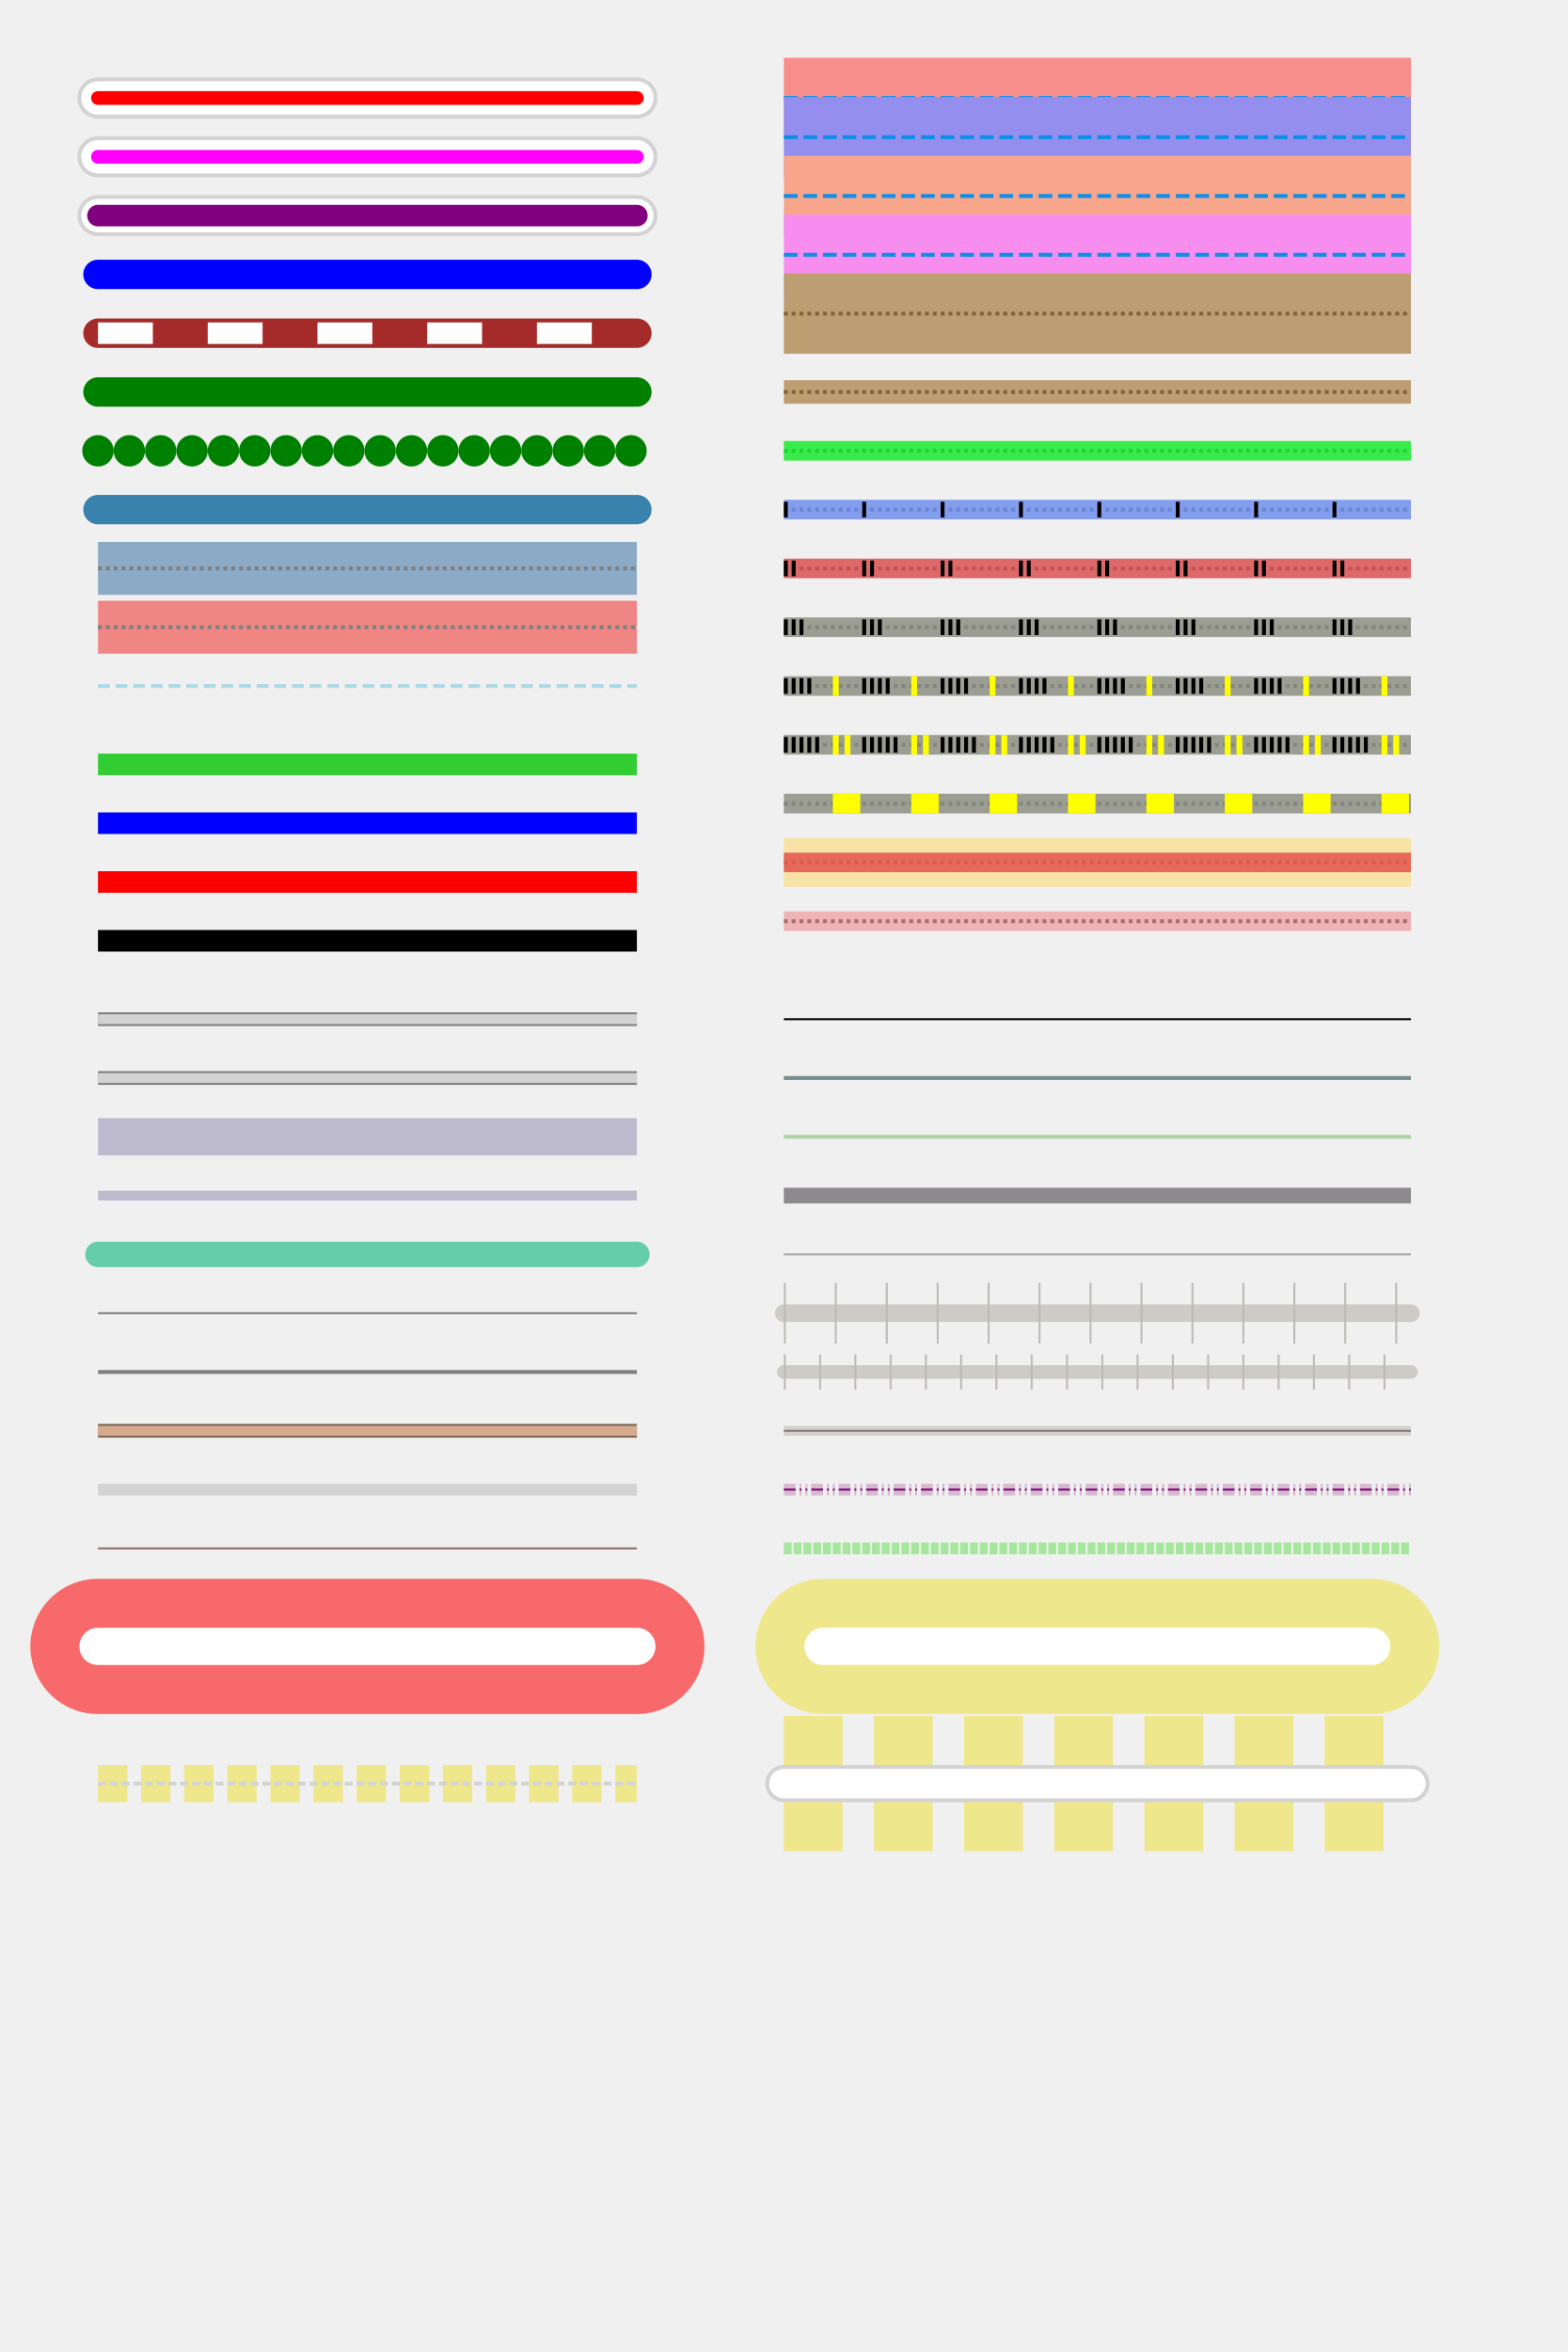
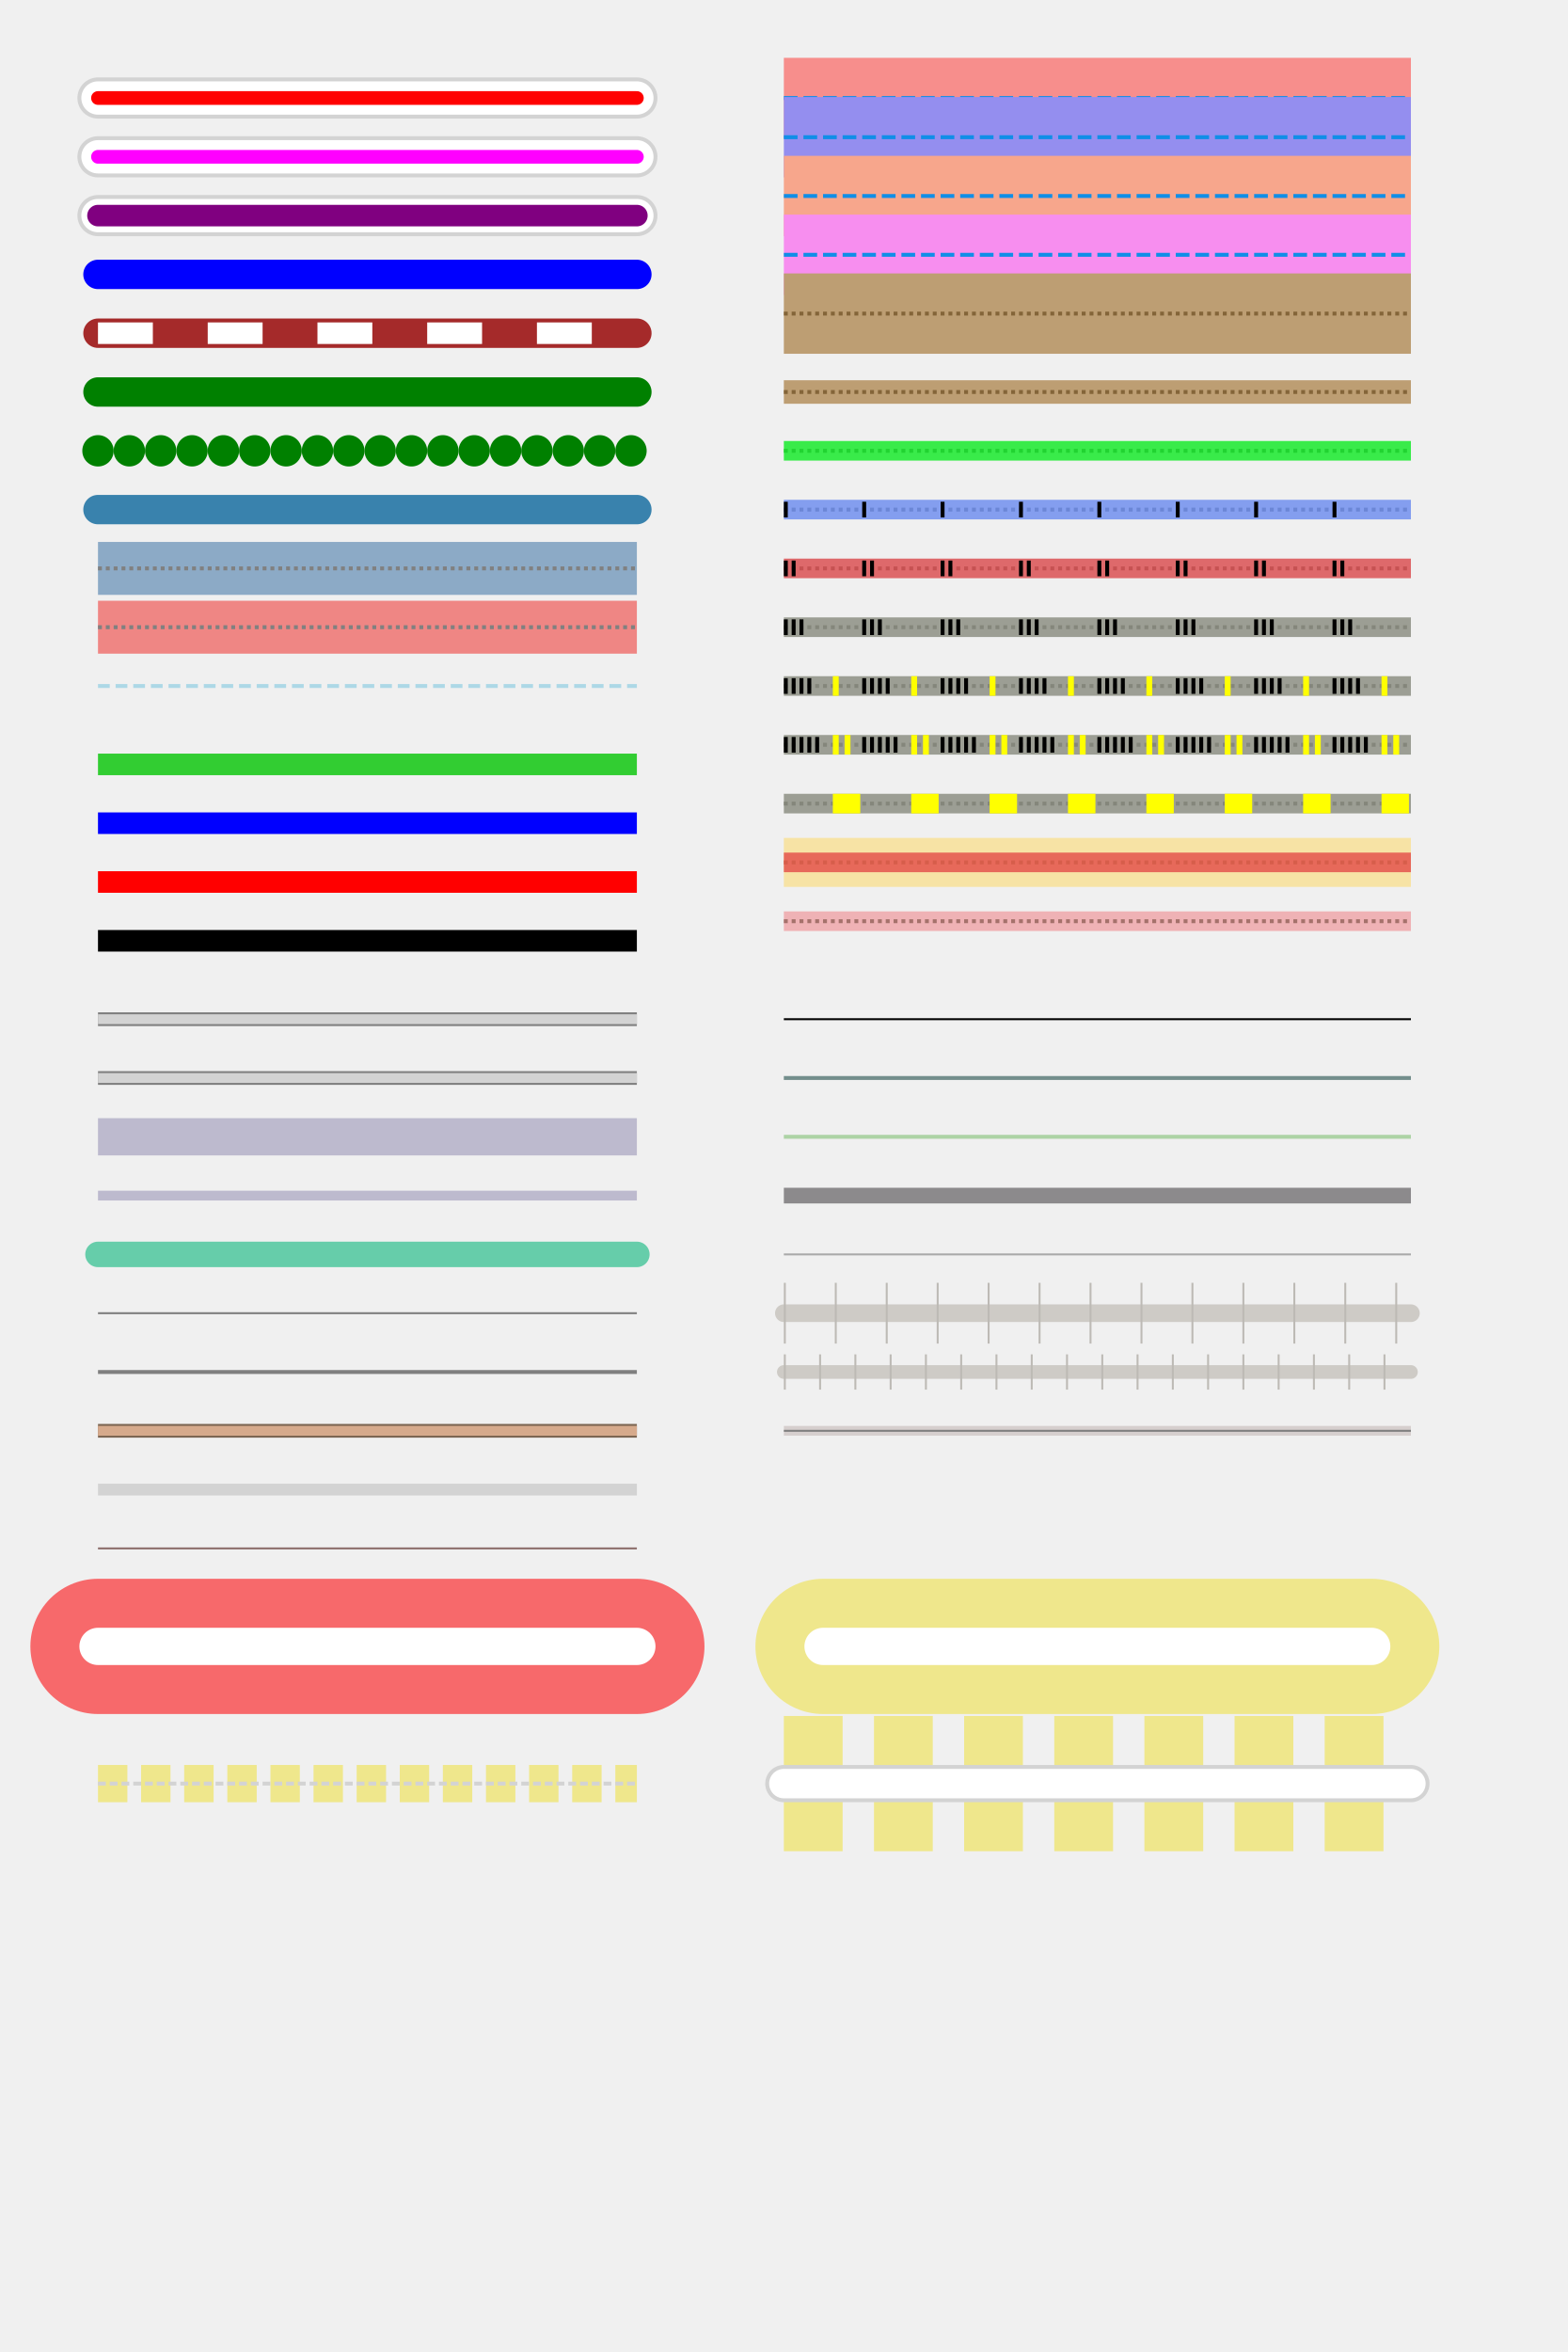
<svg xmlns="http://www.w3.org/2000/svg" width="800" height="1200">
  <g id="transport_bus">
    <line x1="50" y1="50" x2="325" y2="50" stroke="lightgrey" stroke-width="21" stroke-linecap="round" />
    <line x1="50" y1="50" x2="325" y2="50" stroke="white" stroke-width="17" stroke-linecap="round" />
    <line x1="50" y1="50" x2="325" y2="50" stroke="red" stroke-width="7" stroke-linecap="round" />
  </g>
  <g id="transport_share_taxi">
    <line x1="50" y1="80" x2="325" y2="80" stroke="lightgrey" stroke-width="21" stroke-linecap="round" />
    <line x1="50" y1="80" x2="325" y2="80" stroke="white" stroke-width="17" stroke-linecap="round" />
    <line x1="50" y1="80" x2="325" y2="80" stroke="magenta" stroke-width="7" stroke-linecap="round" />
  </g>
  <g id="transport_trolleybus">
    <line x1="50" y1="110" x2="325" y2="110" stroke="lightgrey" stroke-width="21" stroke-linecap="round" />
    <line x1="50" y1="110" x2="325" y2="110" stroke="white" stroke-width="17" stroke-linecap="round" />
    <line x1="50" y1="110" x2="325" y2="110" stroke="purple" stroke-width="11" stroke-linecap="round" />
  </g>
  <g id="transport_tram">
    <line x1="50" y1="140" x2="325" y2="140" stroke="blue" stroke-width="15" stroke-linecap="round" />
    <line x1="50" y1="140" x2="325" y2="140" stroke="grey" stroke-width="2" stroke-linecap="round" />
    <line x1="50" y1="140" x2="325" y2="140" stroke="blue" stroke-width="8" stroke-linecap="round" />
  </g>
  <g id="transport_train">
    <line x1="50" y1="170" x2="325" y2="170" stroke="brown" stroke-width="15" stroke-linecap="round" />
    <line x1="50" y1="170" x2="325" y2="170" stroke="white" stroke-width="11" stroke-dasharray="28 28" stroke-linecap="butt" />
  </g>
  <g id="transport_light_rail">
    <line x1="50" y1="200" x2="325" y2="200" stroke="green" stroke-width="15" stroke-linecap="round" />
  </g>
  <g id="transport_monorail">
    <circle cx="50" cy="230" r="8" fill="green" />
    <circle cx="66" cy="230" r="8" fill="green" />
    <circle cx="82" cy="230" r="8" fill="green" />
    <circle cx="98" cy="230" r="8" fill="green" />
    <circle cx="114" cy="230" r="8" fill="green" />
    <circle cx="130" cy="230" r="8" fill="green" />
    <circle cx="146" cy="230" r="8" fill="green" />
    <circle cx="162" cy="230" r="8" fill="green" />
    <circle cx="178" cy="230" r="8" fill="green" />
    <circle cx="194" cy="230" r="8" fill="green" />
    <circle cx="210" cy="230" r="8" fill="green" />
    <circle cx="226" cy="230" r="8" fill="green" />
    <circle cx="242" cy="230" r="8" fill="green" />
    <circle cx="258" cy="230" r="8" fill="green" />
    <circle cx="274" cy="230" r="8" fill="green" />
    <circle cx="290" cy="230" r="8" fill="green" />
    <circle cx="306" cy="230" r="8" fill="green" />
    <circle cx="322" cy="230" r="8" fill="green" />
  </g>
  <g id="transport_funicular">
    <line x1="50" y1="260" x2="325" y2="260" stroke="#3982ad" stroke-width="15" stroke-linecap="round" />
  </g>
  <g id="routes_hiking">
    <line x1="50" y1="290" x2="325" y2="290" stroke="#8caac6" stroke-width="27" />
    <line x1="50" y1="290" x2="325" y2="290" stroke="grey" stroke-width="2" stroke-dasharray="2 2" />
  </g>
  <g id="routes_hiking_osmc">
    <line x1="50" y1="320" x2="325" y2="320" stroke="#ef8684" stroke-width="27" />
    <line x1="50" y1="320" x2="325" y2="320" stroke="grey" stroke-width="2" stroke-dasharray="2 2" />
  </g>
  <g id="routes_ferry">
    <line x1="50" y1="350" x2="325" y2="350" stroke="lightblue" stroke-width="2" stroke-dasharray="6 3" />
  </g>
  <g id="mtb_scale_imba_0">
    <line x1="50" y1="390" x2="325" y2="390" stroke="limegreen" stroke-width="11" />
  </g>
  <g id="mtb_scale_imba_1">
    <line x1="50" y1="420" x2="325" y2="420" stroke="blue" stroke-width="11" />
  </g>
  <g id="mtb_scale_imba_2">
    <line x1="50" y1="450" x2="325" y2="450" stroke="red" stroke-width="11" />
  </g>
  <g id="mtb_scale_imba_3_4">
    <line x1="50" y1="480" x2="325" y2="480" stroke="black" stroke-width="11" />
  </g>
  <g id="infrastructure_railway_platform">
    <line x1="50" y1="520" x2="325" y2="520" stroke="grey" stroke-width="7" />
    <line x1="50" y1="520" x2="325" y2="520" stroke="lightgrey" stroke-width="5" />
  </g>
  <g id="infrastructure_public_transport_platform">
    <line x1="50" y1="550" x2="325" y2="550" stroke="grey" stroke-width="7" />
    <line x1="50" y1="550" x2="325" y2="550" stroke="lightgrey" stroke-width="5" />
  </g>
  <g id="infrastructure_runway">
    <line x1="50" y1="580" x2="325" y2="580" stroke="#bdbace" stroke-width="19" />
  </g>
  <g id="infrastructure_taxiway">
    <line x1="50" y1="610" x2="325" y2="610" stroke="#bdbace" stroke-width="5" />
  </g>
  <g id="infrastructure_leisure_track">
    <line x1="50" y1="640" x2="325" y2="640" stroke="mediumaquamarine" stroke-width="13" stroke-linecap="round" />
  </g>
  <g id="infrastructure_minor_power_line">
    <line x1="50" y1="670" x2="325" y2="670" stroke="grey" stroke-width="1" />
  </g>
  <g id="infrastructure_major_power_line">
    <line x1="50" y1="700" x2="325" y2="700" stroke="grey" stroke-width="2" />
  </g>
  <g id="infrastructure_roller_coaster">
    <line x1="50" y1="730" x2="325" y2="730" stroke="#7b6552" stroke-width="7" />
    <line x1="50" y1="730" x2="325" y2="730" stroke="#d6aa8c" stroke-width="5" />
  </g>
  <g id="infrastructure_reinforced_slope">
    <line x1="50" y1="760" x2="325" y2="760" stroke="lightgrey" stroke-width="6" />
  </g>
  <g id="infrastructure_crevasse">
    <line x1="50" y1="790" x2="325" y2="790" stroke="#8c6d6b" stroke-width="1" />
  </g>
  <g id="cycling_international_network">
    <line x1="400" y1="50" x2="720" y2="50" stroke="#f78e8c" stroke-width="41" />
    <line x1="400" y1="50" x2="720" y2="50" stroke="#108ee7" stroke-width="2" stroke-dasharray="7 3" />
  </g>
  <g id="cycling_local_network">
    <line x1="400" y1="70" x2="720" y2="70" stroke="#948eef" stroke-width="41" />
    <line x1="400" y1="70" x2="720" y2="70" stroke="#108ee7" stroke-width="2" stroke-dasharray="7 3" />
  </g>
  <g id="cycling_national_network">
    <line x1="400" y1="100" x2="720" y2="100" stroke="#f7a68c" stroke-width="41" />
    <line x1="400" y1="100" x2="720" y2="100" stroke="#108ee7" stroke-width="2" stroke-dasharray="7 3" />
  </g>
  <g id="cycling_regional_network">
    <line x1="400" y1="130" x2="720" y2="130" stroke="#f78eef" stroke-width="41" />
    <line x1="400" y1="130" x2="720" y2="130" stroke="#108ee7" stroke-width="2" stroke-dasharray="7 3" />
  </g>
  <g id="cycling_bicycle_route">
    <line x1="400" y1="160" x2="720" y2="160" stroke="#bd9e73" stroke-width="41" />
    <line x1="400" y1="160" x2="720" y2="160" stroke="#846539" stroke-width="2" stroke-dasharray="2 2" />
  </g>
  <g id="mtb_route">
    <line x1="400" y1="200" x2="720" y2="200" stroke="#bd9e73" stroke-width="12" />
    <line x1="400" y1="200" x2="720" y2="200" stroke="#846539" stroke-width="2" stroke-dasharray="2 2" />
  </g>
  <g id="mtb_scale_0_easy">
    <line x1="400" y1="230" x2="720" y2="230" stroke="#39eb4a" stroke-width="10" />
    <line x1="400" y1="230" x2="720" y2="230" stroke="#21d331" stroke-width="2" stroke-dasharray="2 2" />
  </g>
  <g id="mtb_scale_1_intermediate">
    <line x1="400" y1="260" x2="720" y2="260" stroke="#849eef" stroke-width="10" />
    <line x1="400" y1="260" x2="720" y2="260" stroke="#6b86d6" stroke-width="2" stroke-dasharray="2 2" />
    <line x1="400" y1="260" x2="720" y2="260" stroke="black" stroke-width="8" stroke-dasharray="2 38" />
  </g>
  <g id="mtb_scale_2_advanced">
    <line x1="400" y1="290" x2="720" y2="290" stroke="#de696b" stroke-width="10" />
    <line x1="400" y1="290" x2="720" y2="290" stroke="#c65152" stroke-width="2" stroke-dasharray="2 2" />
    <line x1="400" y1="290" x2="720" y2="290" stroke="black" stroke-width="8" stroke-dasharray="2 2 2 34" />
  </g>
  <g id="mtb_scale_3_expert">
    <line x1="400" y1="320" x2="720" y2="320" stroke="#9c9e94" stroke-width="10" />
    <line x1="400" y1="320" x2="720" y2="320" stroke="#84867b" stroke-width="2" stroke-dasharray="2 2" />
    <line x1="400" y1="320" x2="720" y2="320" stroke="black" stroke-width="8" stroke-dasharray="2 2 2 2 2 30" />
  </g>
  <g id="mtb_scale_4_extreme_i">
    <line x1="400" y1="350" x2="720" y2="350" stroke="#9c9e94" stroke-width="10" />
    <line x1="400" y1="350" x2="720" y2="350" stroke="#84867b" stroke-width="2" stroke-dasharray="2 2" />
    <line x1="425" y1="350" x2="720" y2="350" stroke="yellow" stroke-width="10" stroke-dasharray="3 37" />
    <line x1="400" y1="350" x2="720" y2="350" stroke="black" stroke-width="8" stroke-dasharray="2 2 2 2 2 2 2 26" />
  </g>
  <g id="mtb_scale_5_extreme_ii">
    <line x1="400" y1="380" x2="720" y2="380" stroke="#9c9e94" stroke-width="10" />
    <line x1="400" y1="380" x2="720" y2="380" stroke="#84867b" stroke-width="2" stroke-dasharray="2 2" />
    <line x1="425" y1="380" x2="720" y2="380" stroke="yellow" stroke-width="10" stroke-dasharray="3 3 3 31" />
    <line x1="400" y1="380" x2="720" y2="380" stroke="black" stroke-width="8" stroke-dasharray="2 2 2 2 2 2 2 2 2 22" />
  </g>
  <g id="mtb_scale_6_impossible">
    <line x1="400" y1="410" x2="720" y2="410" stroke="#9c9e94" stroke-width="10" />
    <line x1="400" y1="410" x2="720" y2="410" stroke="#84867b" stroke-width="2" stroke-dasharray="2 2" />
    <line x1="425" y1="410" x2="720" y2="410" stroke="yellow" stroke-width="10" stroke-dasharray="14 26" />
  </g>
  <g id="biking_recommended">
    <line x1="400" y1="440" x2="720" y2="440" stroke="#f7e3a5" stroke-width="25" />
    <line x1="400" y1="440" x2="720" y2="440" stroke="#e7695a" stroke-width="10" />
    <line x1="400" y1="440" x2="720" y2="440" stroke="#d65d4a" stroke-width="2" stroke-dasharray="2 2" />
  </g>
  <g id="biking_bad_for_biking">
    <line x1="400" y1="470" x2="720" y2="470" stroke="#efb2b5" stroke-width="10" />
    <line x1="400" y1="470" x2="720" y2="470" stroke="#a5716b" stroke-width="2" stroke-dasharray="2 2" />
  </g>
  <g id="barriers_regular">
    <line x1="400" y1="520" x2="720" y2="520" stroke="black" stroke-width="1" />
  </g>
  <g id="barriers_ditch">
    <line x1="400" y1="550" x2="720" y2="550" stroke="#738e8c" stroke-width="2" />
  </g>
  <g id="barriers_hedge">
    <line x1="400" y1="580" x2="720" y2="580" stroke="#add3a5" stroke-width="2" />
  </g>
  <g id="barriers_city_wall">
    <line x1="400" y1="610" x2="720" y2="610" stroke="#8c8a8c" stroke-width="8" />
  </g>
  <g id="barriers_retaining_wall">
    <line x1="400" y1="640" x2="720" y2="640" stroke="darkgrey" stroke-width="1" />
  </g>
  <g id="barriers_embankment">
    <line x1="400" y1="670" x2="720" y2="670" stroke="#cecbc6" stroke-width="9" stroke-linecap="round" />
    <line x1="400" y1="670" x2="720" y2="670" stroke="#bdbab5" stroke-width="31" stroke-dasharray="1 25" />
  </g>
  <g id="barriers_barrier_embankment">
    <line x1="400" y1="700" x2="720" y2="700" stroke="#cecbc6" stroke-width="7" stroke-linecap="round" />
    <line x1="400" y1="700" x2="720" y2="700" stroke="#bdbab5" stroke-width="18" stroke-dasharray="1 17" />
  </g>
  <g id="barriers_pipeline">
    <line x1="400" y1="730" x2="720" y2="730" stroke="#d6cfce" stroke-width="5" />
    <line x1="400" y1="730" x2="720" y2="730" stroke="grey" stroke-width="1" />
  </g>
-   <g id="boundaries_administrative">
-     <line x1="400" y1="760" x2="720" y2="760" stroke="#d6bace" stroke-width="6" stroke-dasharray="6 2 1 2 1 2" />
-     <line x1="400" y1="760" x2="720" y2="760" stroke="purple" stroke-width="1" stroke-dasharray="6 2 1 2 1 2" />
-   </g>
-   <g id="boundaries_national_park">
-     <line x1="400" y1="790" x2="720" y2="790" stroke="#a5e79c" stroke-width="6" stroke-dasharray="4 1" />
-   </g>
  <g id="illumination_not_illuminated_street">
    <line x1="50" y1="840" x2="325" y2="840" stroke="#f7696b" stroke-width="69" stroke-linecap="round" />
    <line x1="50" y1="840" x2="325" y2="840" stroke="white" stroke-width="19" stroke-linecap="round" />
  </g>
  <g id="illumination_illuminated_street">
    <line x1="420" y1="840" x2="700" y2="840" stroke="#efe78c" stroke-width="69" stroke-linecap="round" />
    <line x1="420" y1="840" x2="700" y2="840" stroke="white" stroke-width="19" stroke-linecap="round" />
  </g>
  <g id="illumination_underground_illuminated_way">
    <line x1="50" y1="910" x2="325" y2="910" stroke="#efe78c" stroke-width="19" stroke-dasharray="15 7" />
    <line x1="50" y1="910" x2="325" y2="910" stroke="lightgrey" stroke-width="2" stroke-dasharray="4 2" />
  </g>
  <g id="illumination_temporarily_illuminated_street">
    <line x1="400" y1="910" x2="720" y2="910" stroke="#efe78c" stroke-width="69" stroke-dasharray="30 16" />
    <line x1="400" y1="910" x2="720" y2="910" stroke="lightgrey" stroke-width="19" stroke-linecap="round" />
    <line x1="400" y1="910" x2="720" y2="910" stroke="white" stroke-width="15" stroke-linecap="round" />
  </g>
</svg>
